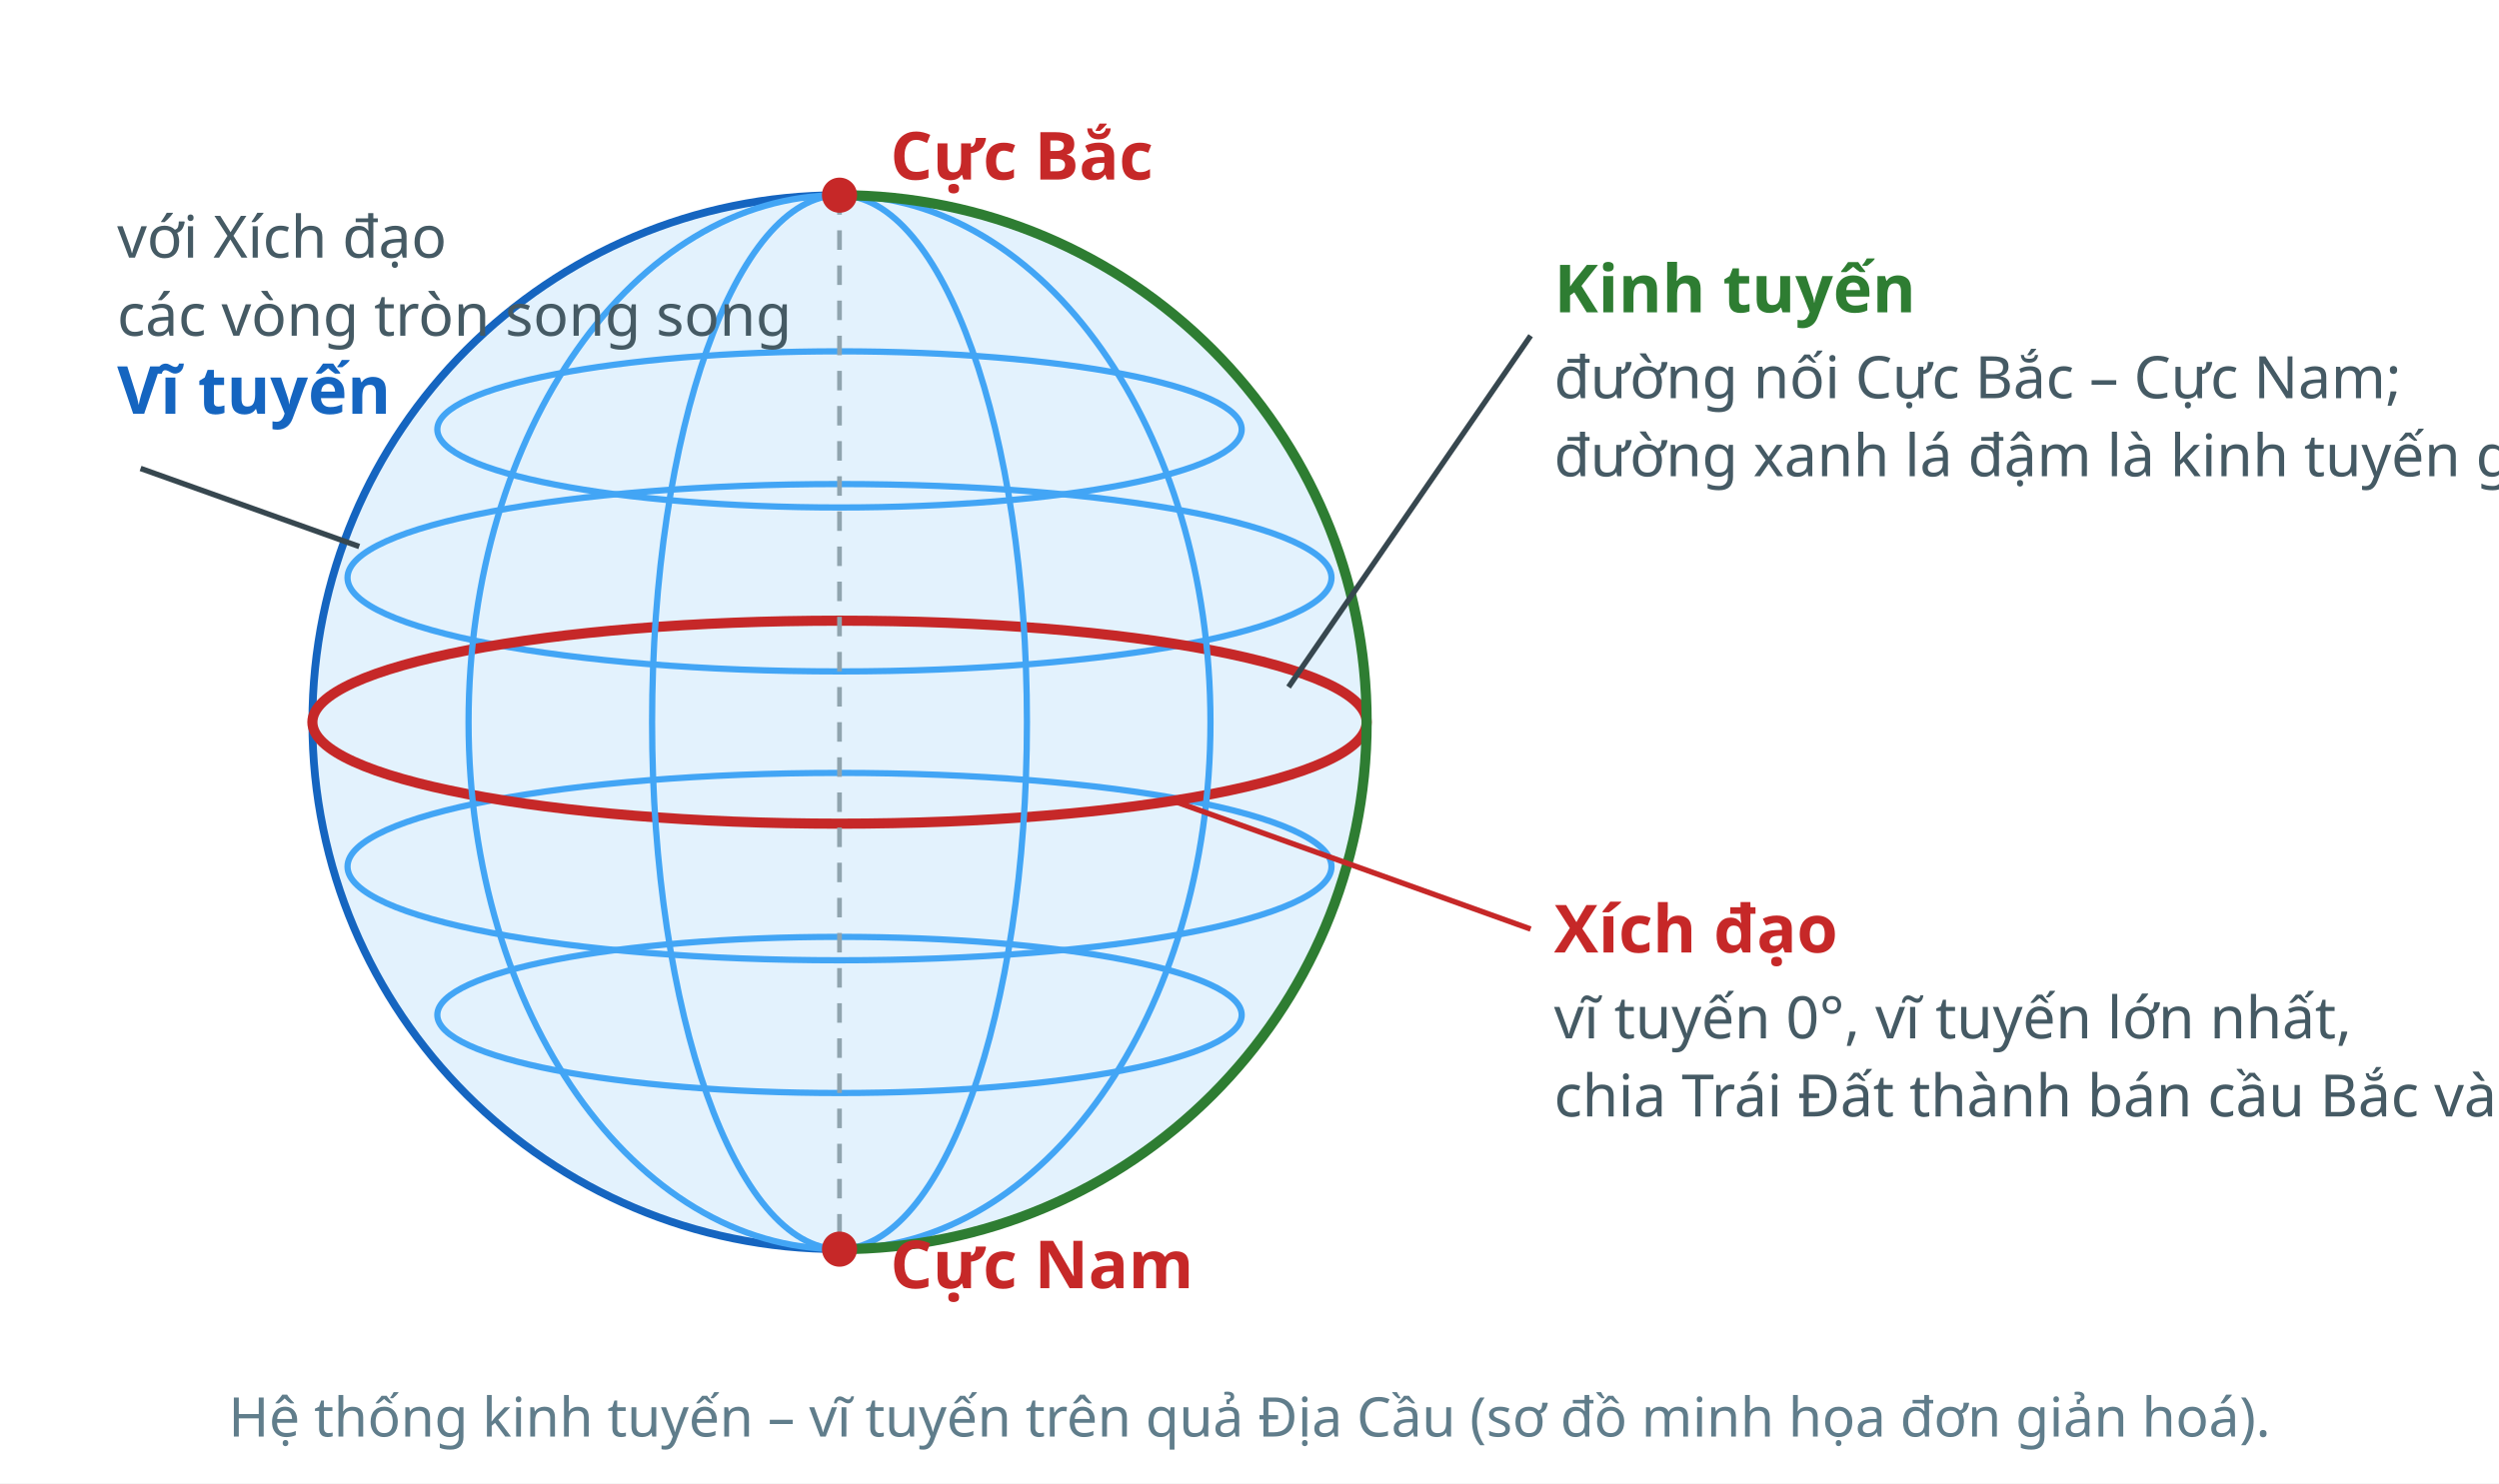
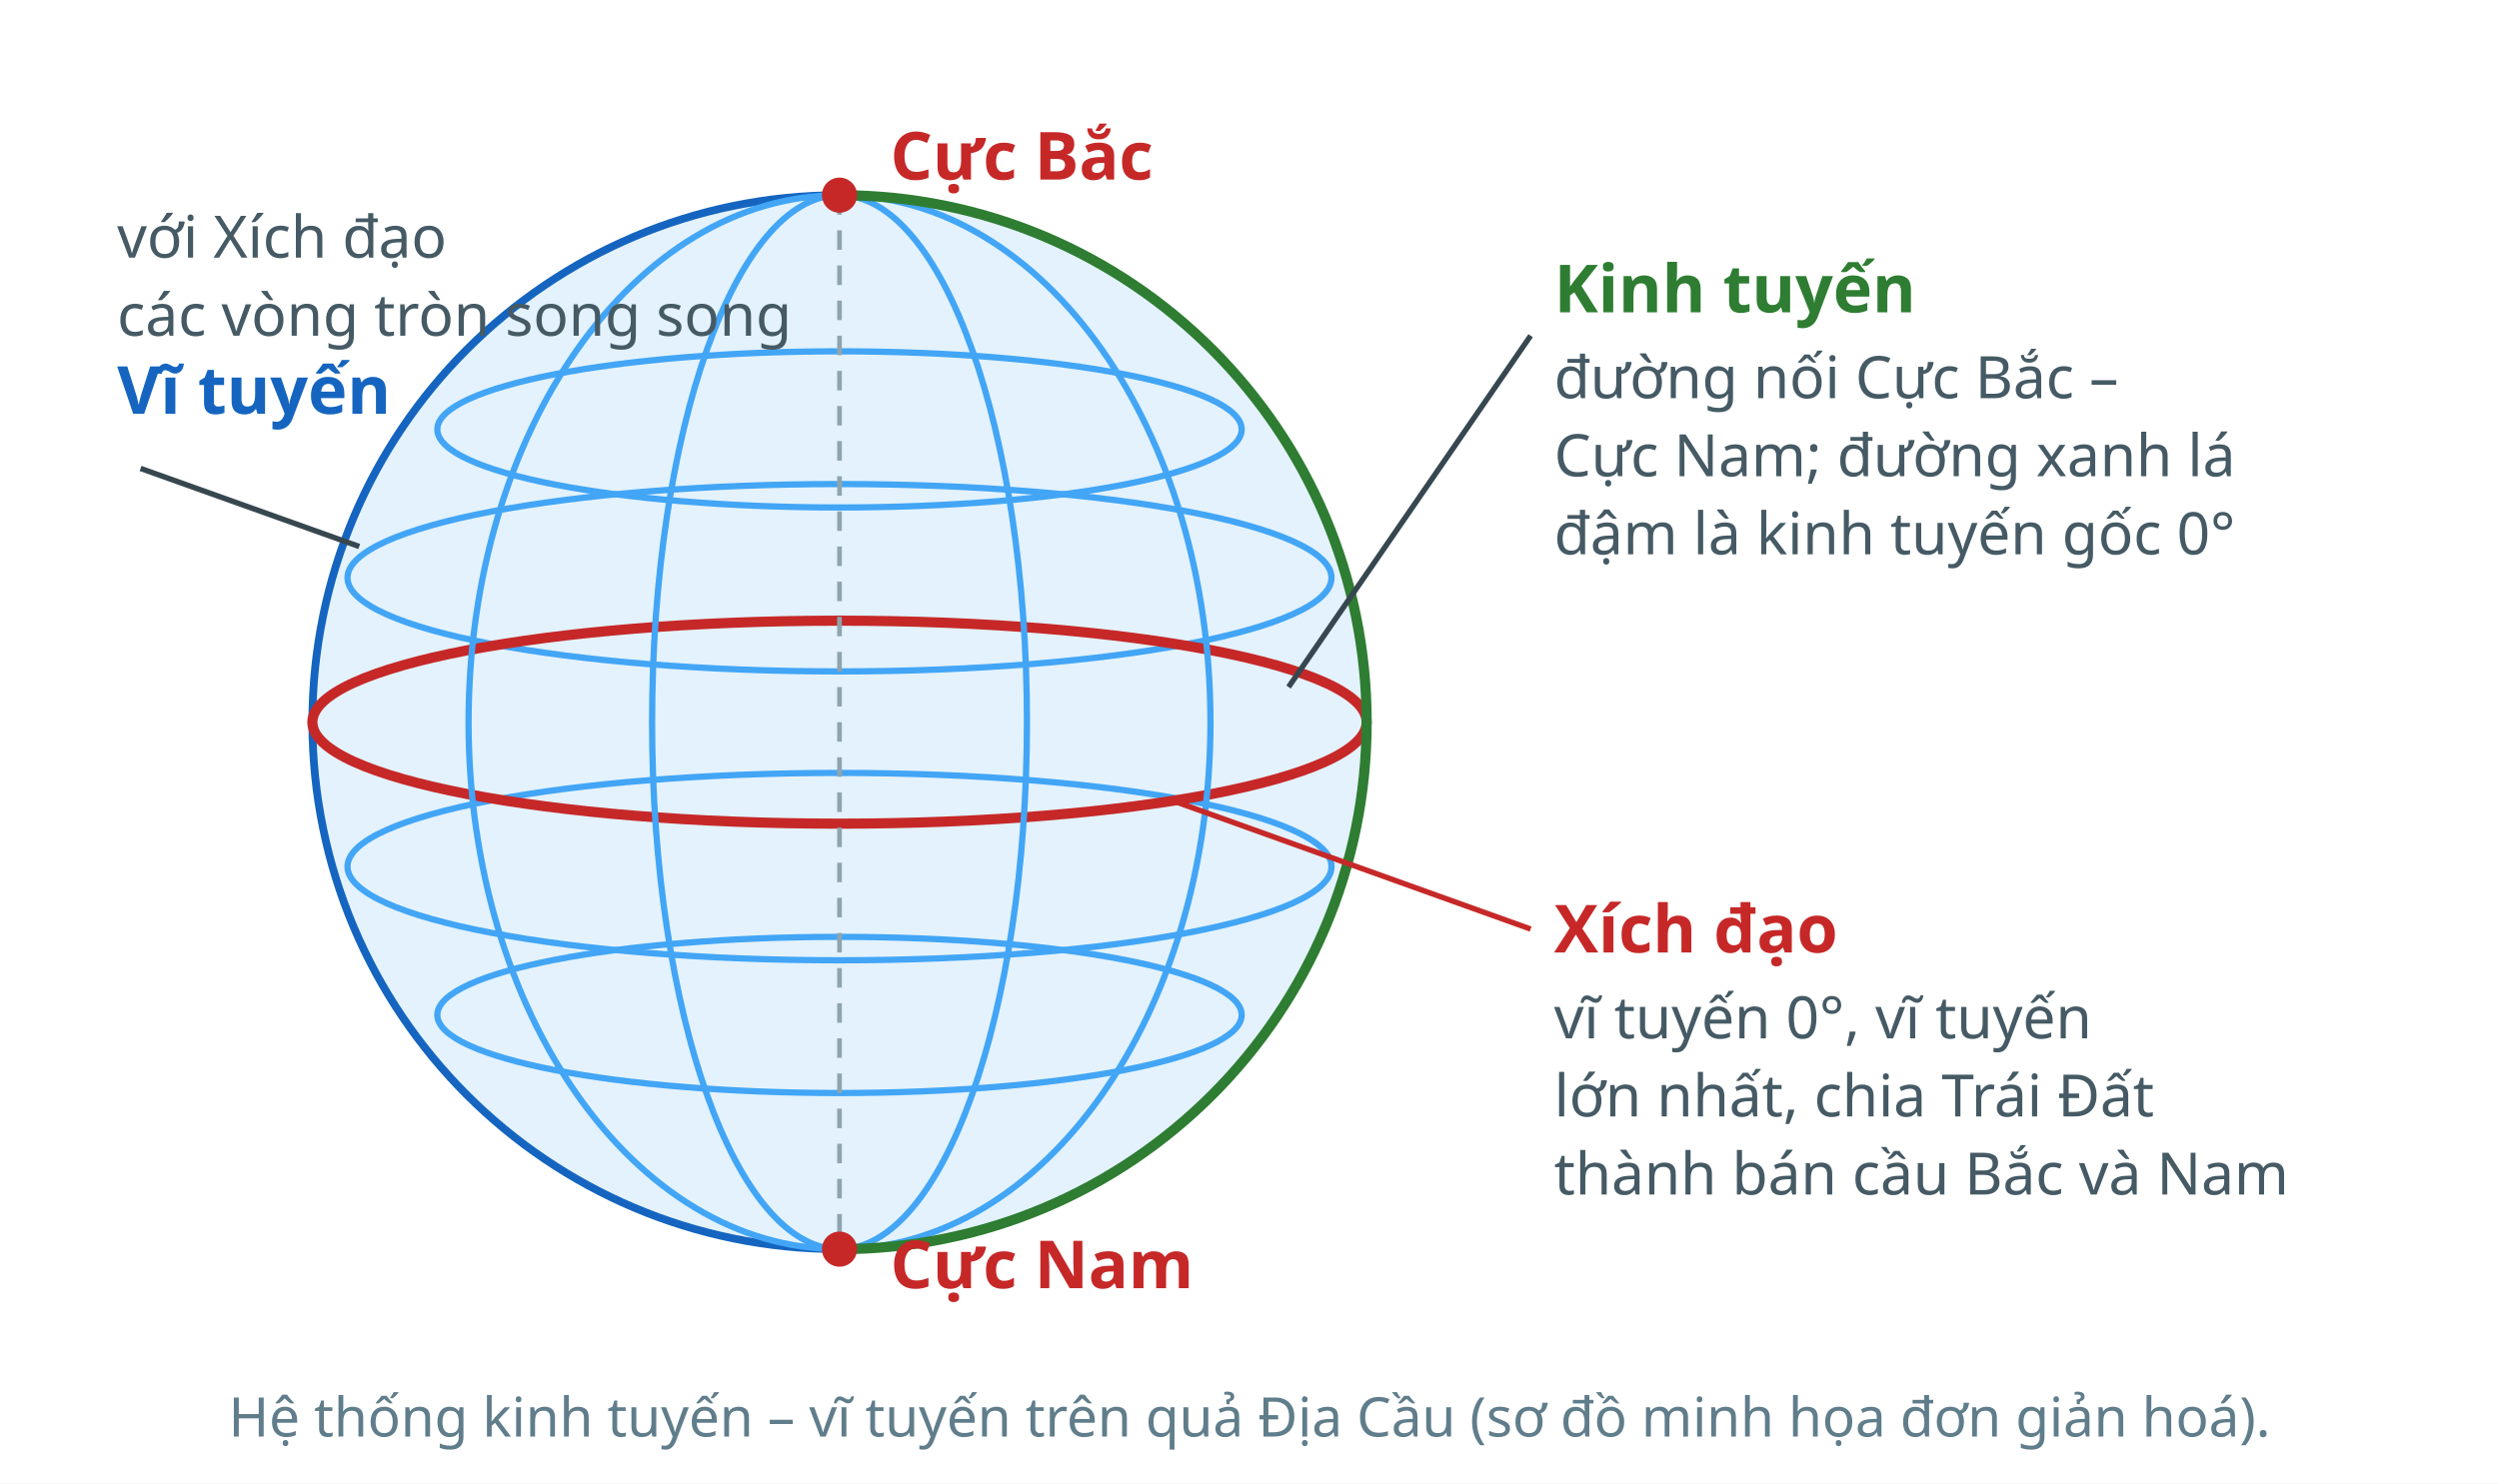
<svg xmlns="http://www.w3.org/2000/svg" viewBox="0 0 640 380" role="img" aria-label="Sơ đồ kinh tuyến và vĩ tuyến trên quả Địa Cầu">
  <rect width="640" height="380" fill="#ffffff" />
  <circle cx="215" cy="185" r="135" fill="#e3f2fd" stroke="#1565c0" stroke-width="2" />
  <g fill="none" stroke="#42a5f5" stroke-width="1.6">
    <ellipse cx="215" cy="110" rx="103" ry="20" />
    <ellipse cx="215" cy="148" rx="126" ry="24" />
    <ellipse cx="215" cy="222" rx="126" ry="24" />
    <ellipse cx="215" cy="260" rx="103" ry="20" />
  </g>
  <ellipse cx="215" cy="185" rx="135" ry="26" fill="none" stroke="#c62828" stroke-width="2.6" />
  <g fill="none" stroke="#42a5f5" stroke-width="1.6">
    <ellipse cx="215" cy="185" rx="48" ry="135" />
    <ellipse cx="215" cy="185" rx="95" ry="135" />
  </g>
  <path d="M215,50 A135,135 0 0 1 215,320" fill="none" stroke="#2e7d32" stroke-width="2.6" />
  <line x1="215" y1="50" x2="215" y2="320" stroke="#90a4ae" stroke-width="1.2" stroke-dasharray="5 4" />
  <circle cx="215" cy="50" r="4.5" fill="#c62828" />
  <circle cx="215" cy="320" r="4.5" fill="#c62828" />
  <g font-family="sans-serif" font-size="17" fill="#212121">
    <text x="228" y="46" font-weight="bold" fill="#c62828">Cực Bắc</text>
    <text x="228" y="330" font-weight="bold" fill="#c62828">Cực Nam</text>
    <line x1="330" y1="176" x2="392" y2="86" stroke="#37474f" stroke-width="1.4" />
    <text x="398" y="80" font-weight="bold" fill="#2e7d32">Kinh tuyến</text>
-     <text x="398" y="102" font-size="15" fill="#455a64">đường nối Cực Bắc – Cực Nam;</text>
-     <text x="398" y="122" font-size="15" fill="#455a64">đường xanh lá đậm là kinh tuyến gốc 0°</text>
+     <text x="398" y="102" font-size="15" fill="#455a64">đường nối Cực Bắc –</text>
+     <text x="398" y="122" font-size="15" fill="#455a64">Cực Nam; đường xanh lá</text>
+     <text x="398" y="142" font-size="15" fill="#455a64">đậm là kinh tuyến gốc 0°</text>
    <line x1="92" y1="140" x2="36" y2="120" stroke="#37474f" stroke-width="1.4" />
    <text x="30" y="106" font-weight="bold" fill="#1565c0">Vĩ tuyến</text>
    <text x="30" y="86" font-size="15" fill="#455a64">các vòng tròn song song</text>
    <text x="30" y="66" font-size="15" fill="#455a64">với Xích đạo</text>
    <line x1="300" y1="205" x2="392" y2="238" stroke="#c62828" stroke-width="1.4" />
    <text x="398" y="244" font-weight="bold" fill="#c62828">Xích đạo</text>
-     <text x="398" y="266" font-size="15" fill="#455a64">vĩ tuyến 0°, vĩ tuyến lớn nhất,</text>
-     <text x="398" y="286" font-size="15" fill="#455a64">chia Trái Đất thành bán cầu Bắc và Nam</text>
+     <text x="398" y="266" font-size="15" fill="#455a64">vĩ tuyến 0°, vĩ tuyến</text>
+     <text x="398" y="286" font-size="15" fill="#455a64">lớn nhất, chia Trái Đất</text>
+     <text x="398" y="306" font-size="15" fill="#455a64">thành bán cầu Bắc và Nam</text>
  </g>
  <text x="320" y="368" text-anchor="middle" font-family="sans-serif" font-size="14" fill="#607d8b">Hệ thống kinh tuyến – vĩ tuyến trên quả Địa Cầu (sơ đồ minh họa đơn giản hoá).</text>
</svg>
